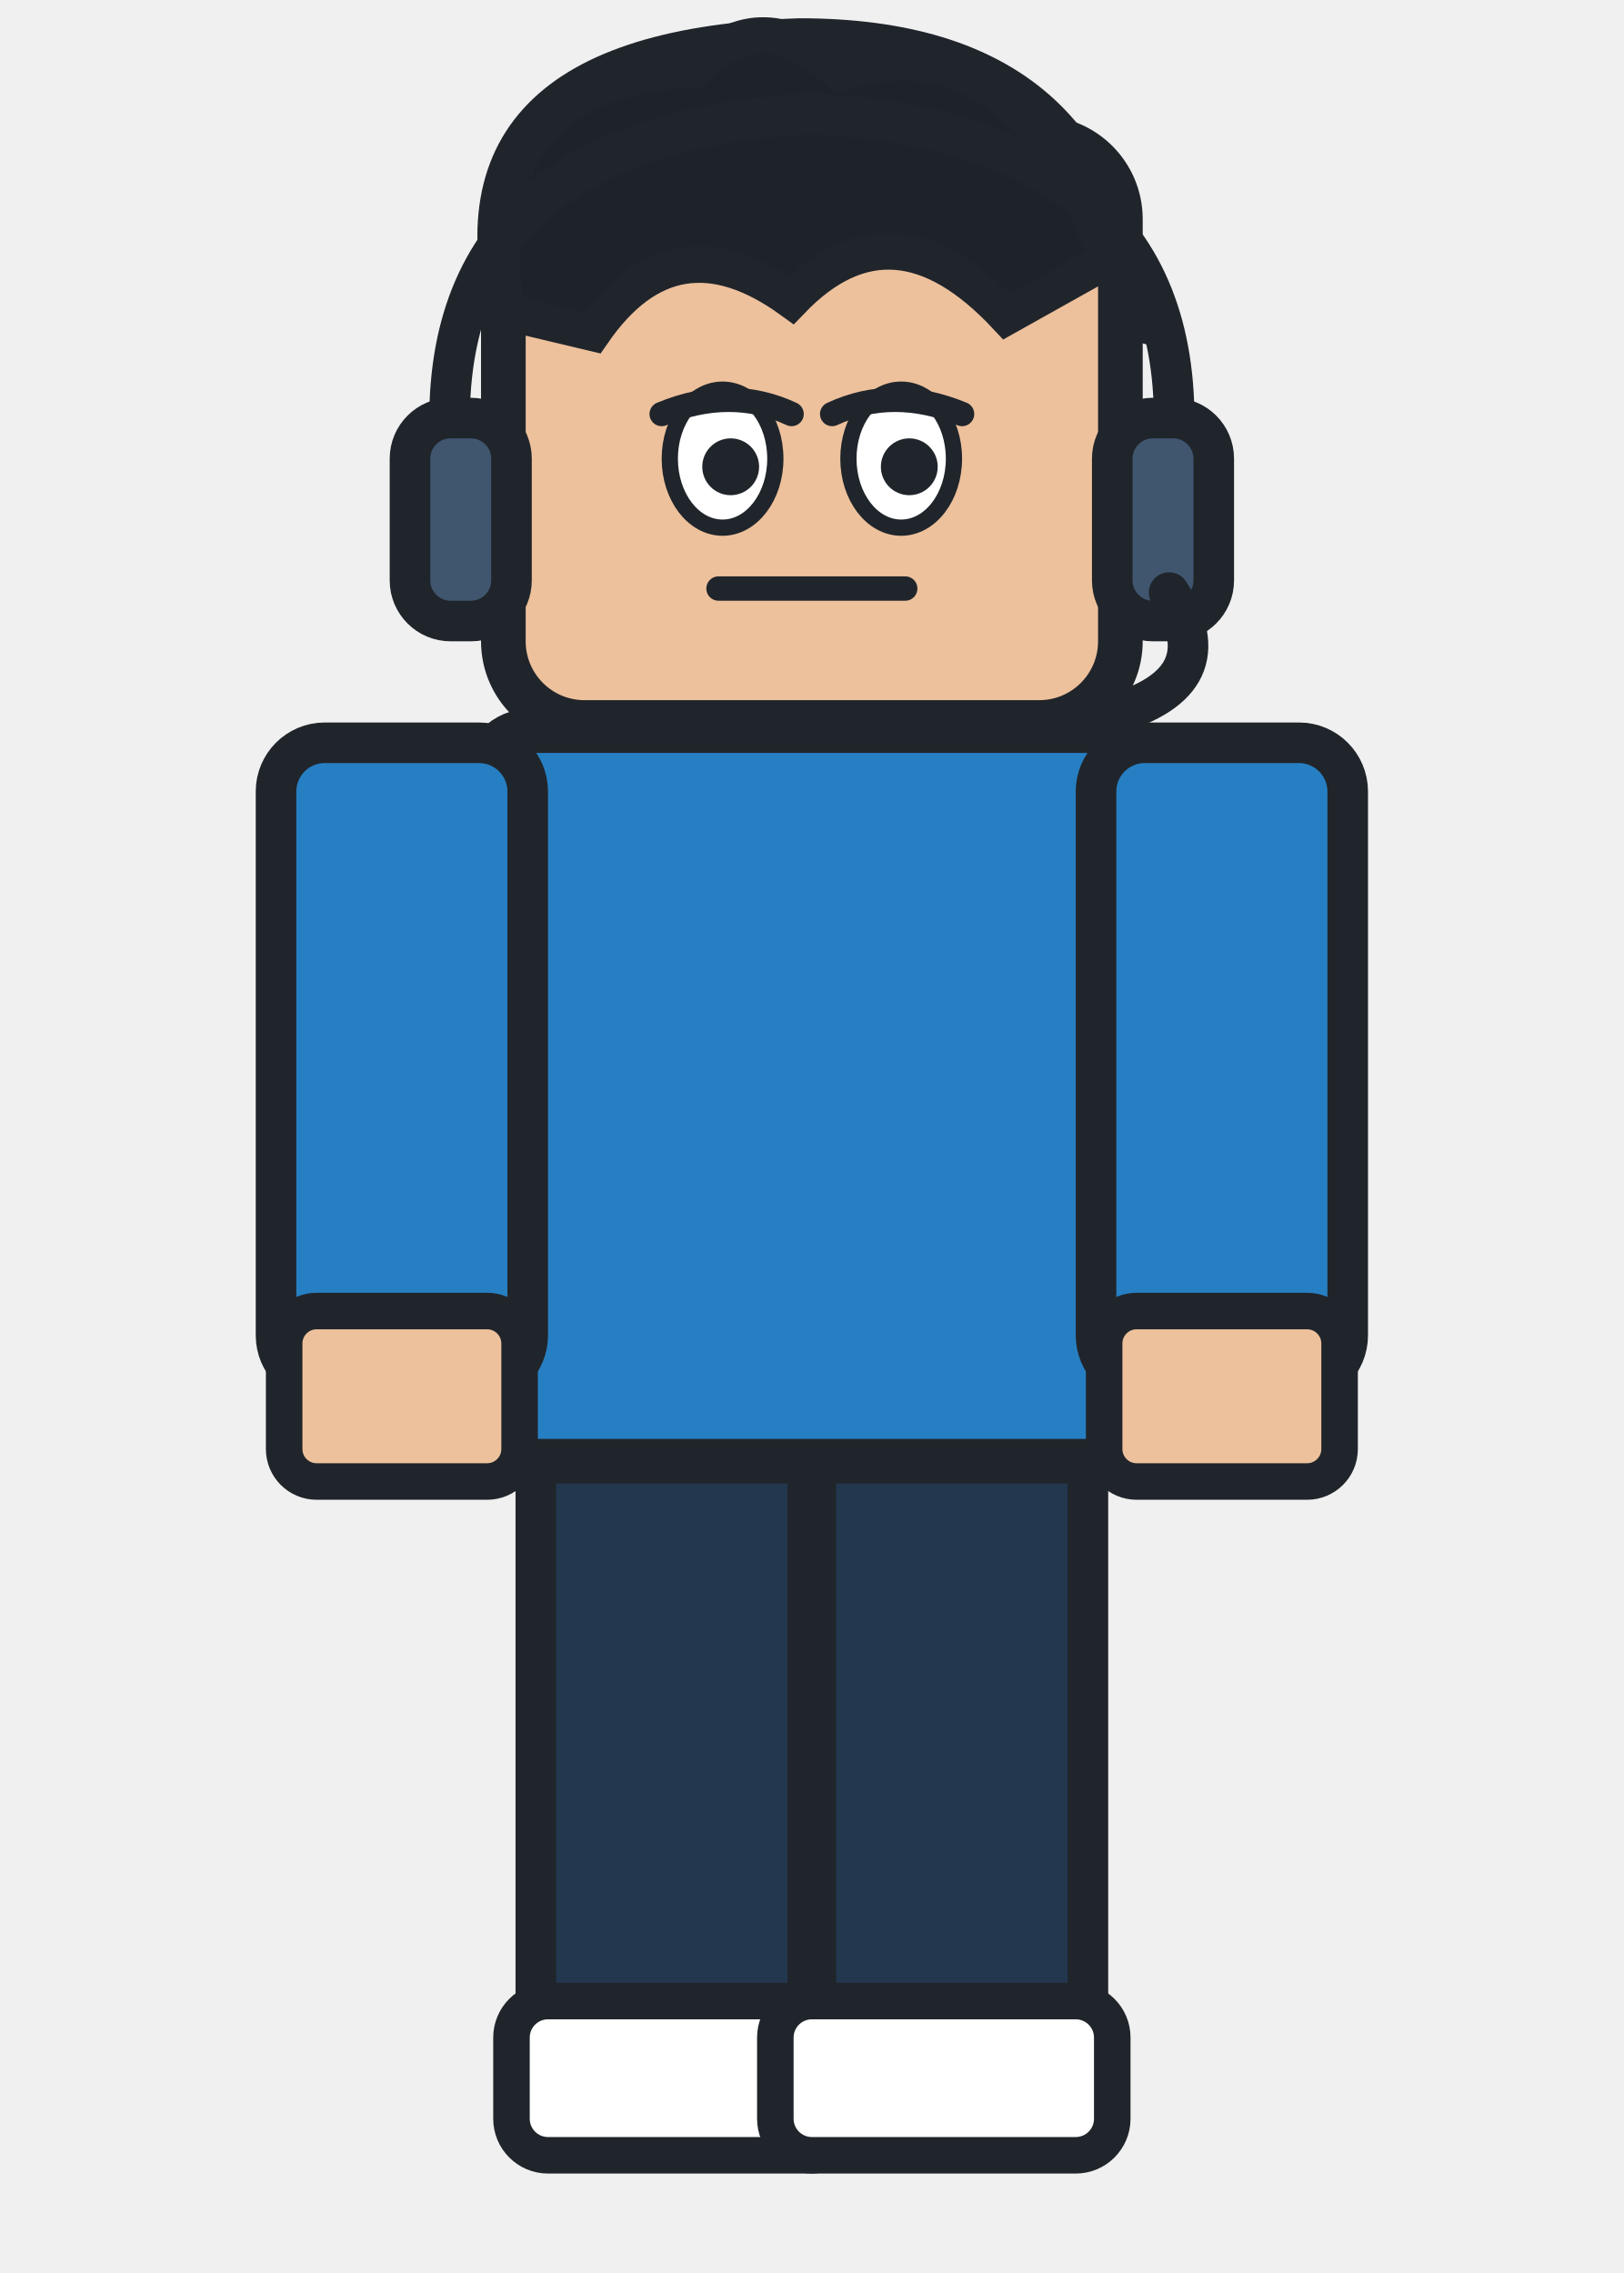
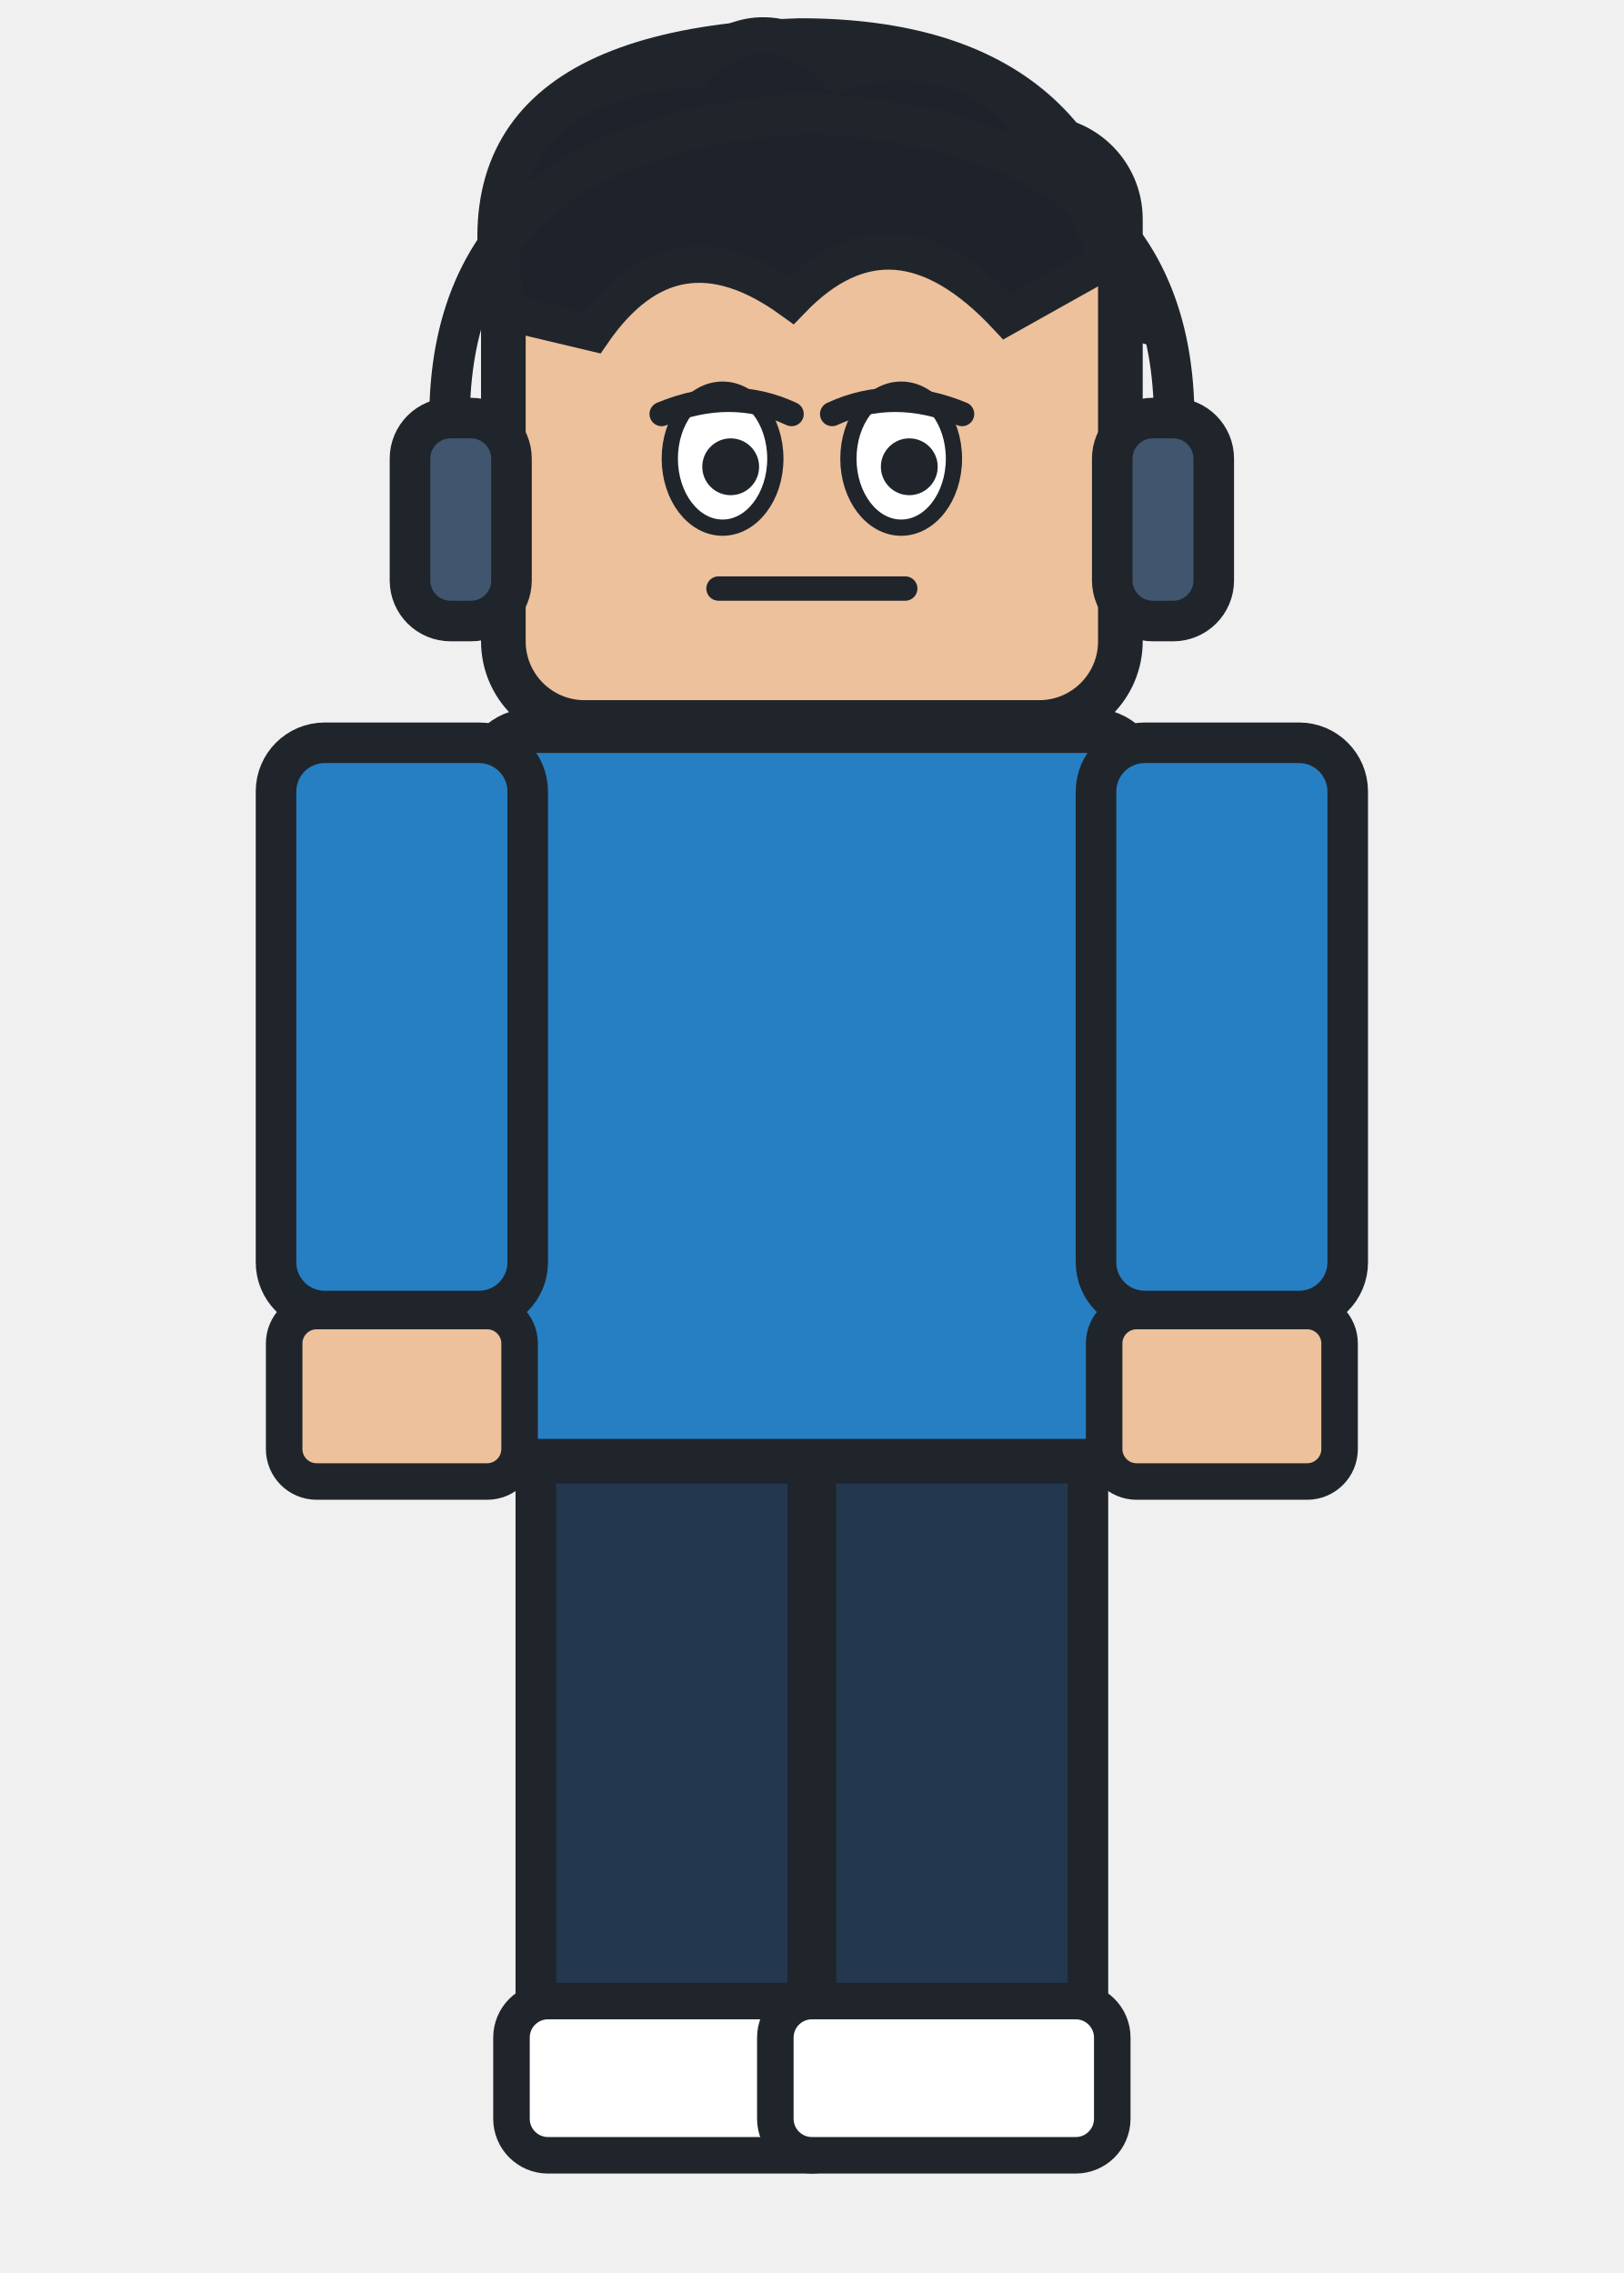
<svg xmlns="http://www.w3.org/2000/svg" viewBox="0 0 400 560" role="img" aria-label="Tech/IA — Tecnologia e IA">
  <g id="character-rig">
    <g id="leg-left">
      <rect x="132" y="346" width="67" height="155" rx="8" fill="#23374F" stroke="#20252B" stroke-width="10" />
-       <rect x="126" y="493" width="83" height="38" rx="9" fill="#FFFFFF" stroke="#20252B" stroke-width="9" />
+       <rect x="126" y="493" width="83" height="38" rx="9" fill="#FFF" stroke="#20252B" stroke-width="9" />
    </g>
    <g id="leg-right">
      <rect x="201" y="346" width="67" height="155" rx="8" fill="#23374F" stroke="#20252B" stroke-width="10" />
-       <rect x="191" y="493" width="83" height="38" rx="9" fill="#FFFFFF" stroke="#20252B" stroke-width="9" />
+       <rect x="191" y="493" width="83" height="38" rx="9" fill="#FFF" stroke="#20252B" stroke-width="9" />
    </g>
    <g id="torso">
      <rect x="171" y="150" width="58" height="45" rx="6" fill="#EDC19C" stroke="#20252B" stroke-width="8" />
      <rect x="119" y="180" width="162" height="180" rx="12" fill="#277FC3" stroke="#20252B" stroke-width="11" />
    </g>
    <g id="arm-left">
-       <rect x="68" y="183" width="62" height="158" rx="12" fill="#277FC3" stroke="#20252B" stroke-width="10" />
+       <rect x="68" y="183" width="62" height="140" rx="12" fill="#277FC3" stroke="#20252B" stroke-width="10" />
      <rect x="70" y="323" width="58" height="42" rx="8" fill="#EDC19C" stroke="#20252B" stroke-width="9" />
    </g>
    <g id="arm-right">
-       <rect x="270" y="183" width="62" height="158" rx="12" fill="#277FC3" stroke="#20252B" stroke-width="10" />
+       <rect x="270" y="183" width="62" height="140" rx="12" fill="#277FC3" stroke="#20252B" stroke-width="10" />
      <rect x="272" y="323" width="58" height="42" rx="8" fill="#EDC19C" stroke="#20252B" stroke-width="9" />
    </g>
    <g id="head">
-       <path id="hair-back" d="M126 82 Q105 12 197 9 Q273 9 278 79 L252 72 L150 76Z" fill="#1E232B" stroke="#20252B" stroke-width="9" />
+       <path d="M126 82 Q105 12 197 9 Q273 9 278 79 L252 72 L150 76Z" fill="#1E232B" stroke="#20252B" stroke-width="9" />
      <rect x="124" y="34" width="152" height="144" rx="20" fill="#EDC19C" stroke="#20252B" stroke-width="11" />
      <g id="face">
        <g class="face-expression" data-expression="neutral" style="display:inline">
-           <ellipse cx="178" cy="113" rx="13" ry="17" fill="#FFFFFF" stroke="#20252B" stroke-width="4" />
-           <ellipse cx="222" cy="113" rx="13" ry="17" fill="#FFFFFF" stroke="#20252B" stroke-width="4" />
+           <ellipse cx="178" cy="113" rx="13" ry="17" fill="#fff" stroke="#20252B" stroke-width="4" />
+           <ellipse cx="222" cy="113" rx="13" ry="17" fill="#fff" stroke="#20252B" stroke-width="4" />
          <circle cx="180" cy="115" r="7" fill="#20252B" />
          <circle cx="224" cy="115" r="7" fill="#20252B" />
          <path d="M163 102 Q180 95 195 102 M205 102 Q220 95 237 102" fill="none" stroke="#20252B" stroke-width="6" stroke-linecap="round" />
          <path d="M177 145 Q200 145 223 145" fill="none" stroke="#20252B" stroke-width="6" stroke-linecap="round" stroke-linejoin="round" />
        </g>
        <g class="face-expression" data-expression="happy" style="display:none">
-           <ellipse cx="178" cy="113" rx="13" ry="17" fill="#FFFFFF" stroke="#20252B" stroke-width="4" />
-           <ellipse cx="222" cy="113" rx="13" ry="17" fill="#FFFFFF" stroke="#20252B" stroke-width="4" />
+           <ellipse cx="178" cy="113" rx="13" ry="17" fill="#fff" stroke="#20252B" stroke-width="4" />
+           <ellipse cx="222" cy="113" rx="13" ry="17" fill="#fff" stroke="#20252B" stroke-width="4" />
          <circle cx="180" cy="115" r="7" fill="#20252B" />
          <circle cx="224" cy="115" r="7" fill="#20252B" />
          <path d="M163 100 Q180 87 195 100 M205 100 Q220 87 237 100" fill="none" stroke="#20252B" stroke-width="6" stroke-linecap="round" />
          <path d="M168 137 Q200 168 232 137" fill="none" stroke="#20252B" stroke-width="6" stroke-linecap="round" stroke-linejoin="round" />
        </g>
        <g class="face-expression" data-expression="excited" style="display:none">
-           <ellipse cx="178" cy="113" rx="13" ry="17" fill="#FFFFFF" stroke="#20252B" stroke-width="4" />
-           <ellipse cx="222" cy="113" rx="13" ry="17" fill="#FFFFFF" stroke="#20252B" stroke-width="4" />
+           <ellipse cx="178" cy="113" rx="13" ry="17" fill="#fff" stroke="#20252B" stroke-width="4" />
+           <ellipse cx="222" cy="113" rx="13" ry="17" fill="#fff" stroke="#20252B" stroke-width="4" />
          <circle cx="180" cy="115" r="7" fill="#20252B" />
          <circle cx="224" cy="115" r="7" fill="#20252B" />
          <path d="M163 97 Q180 82 195 97 M205 97 Q220 82 237 97" fill="none" stroke="#20252B" stroke-width="6" stroke-linecap="round" />
-           <path d="M167 133 Q200 174 233 133" fill="#59252B" stroke="#20252B" stroke-width="5" />
-           <path d="M183 145 Q200 152 217 145" fill="none" stroke="#F4A6A8" stroke-width="5" />
+           <path d="M167 133 Q200 174 233 133" fill="#59252B" stroke="#20252B" stroke-width="6" stroke-linecap="round" stroke-linejoin="round" />
        </g>
        <g class="face-expression" data-expression="surprised" style="display:none">
-           <ellipse cx="178" cy="113" rx="13" ry="17" fill="#FFFFFF" stroke="#20252B" stroke-width="4" />
-           <ellipse cx="222" cy="113" rx="13" ry="17" fill="#FFFFFF" stroke="#20252B" stroke-width="4" />
+           <ellipse cx="178" cy="113" rx="13" ry="17" fill="#fff" stroke="#20252B" stroke-width="4" />
+           <ellipse cx="222" cy="113" rx="13" ry="17" fill="#fff" stroke="#20252B" stroke-width="4" />
          <circle cx="180" cy="115" r="7" fill="#20252B" />
          <circle cx="224" cy="115" r="7" fill="#20252B" />
          <path d="M163 99 Q180 95 195 99 M205 99 Q220 95 237 99" fill="none" stroke="#20252B" stroke-width="6" stroke-linecap="round" />
          <ellipse cx="200" cy="145" rx="13" ry="18" fill="#59252B" stroke="#20252B" stroke-width="5" />
        </g>
        <g class="face-expression" data-expression="pondering" style="display:none">
-           <ellipse cx="178" cy="113" rx="13" ry="17" fill="#FFFFFF" stroke="#20252B" stroke-width="4" />
-           <ellipse cx="222" cy="113" rx="13" ry="17" fill="#FFFFFF" stroke="#20252B" stroke-width="4" />
+           <ellipse cx="178" cy="113" rx="13" ry="17" fill="#fff" stroke="#20252B" stroke-width="4" />
+           <ellipse cx="222" cy="113" rx="13" ry="17" fill="#fff" stroke="#20252B" stroke-width="4" />
          <circle cx="180" cy="115" r="7" fill="#20252B" />
          <circle cx="224" cy="115" r="7" fill="#20252B" />
          <path d="M163 104 Q180 112 195 104 M205 104 Q220 94 237 104" fill="none" stroke="#20252B" stroke-width="6" stroke-linecap="round" />
          <path d="M179 146 Q200 138 221 146" fill="none" stroke="#20252B" stroke-width="6" stroke-linecap="round" stroke-linejoin="round" />
        </g>
        <g class="face-expression" data-expression="worried" style="display:none">
-           <ellipse cx="178" cy="113" rx="13" ry="17" fill="#FFFFFF" stroke="#20252B" stroke-width="4" />
-           <ellipse cx="222" cy="113" rx="13" ry="17" fill="#FFFFFF" stroke="#20252B" stroke-width="4" />
+           <ellipse cx="178" cy="113" rx="13" ry="17" fill="#fff" stroke="#20252B" stroke-width="4" />
+           <ellipse cx="222" cy="113" rx="13" ry="17" fill="#fff" stroke="#20252B" stroke-width="4" />
          <circle cx="180" cy="115" r="7" fill="#20252B" />
          <circle cx="224" cy="115" r="7" fill="#20252B" />
          <path d="M163 108 Q180 88 195 104 M205 104 Q220 88 237 108" fill="none" stroke="#20252B" stroke-width="6" stroke-linecap="round" />
          <path d="M176 153 Q200 132 224 153" fill="none" stroke="#20252B" stroke-width="6" stroke-linecap="round" stroke-linejoin="round" />
        </g>
        <g class="face-expression" data-expression="sad" style="display:none">
-           <ellipse cx="178" cy="113" rx="13" ry="17" fill="#FFFFFF" stroke="#20252B" stroke-width="4" />
-           <ellipse cx="222" cy="113" rx="13" ry="17" fill="#FFFFFF" stroke="#20252B" stroke-width="4" />
+           <ellipse cx="178" cy="113" rx="13" ry="17" fill="#fff" stroke="#20252B" stroke-width="4" />
+           <ellipse cx="222" cy="113" rx="13" ry="17" fill="#fff" stroke="#20252B" stroke-width="4" />
          <circle cx="180" cy="115" r="7" fill="#20252B" />
          <circle cx="224" cy="115" r="7" fill="#20252B" />
          <path d="M163 108 Q180 98 195 110 M205 110 Q220 98 237 108" fill="none" stroke="#20252B" stroke-width="6" stroke-linecap="round" />
          <path d="M173 158 Q200 133 227 158" fill="none" stroke="#20252B" stroke-width="6" stroke-linecap="round" stroke-linejoin="round" />
        </g>
        <g class="face-expression" data-expression="angry" style="display:none">
-           <ellipse cx="178" cy="113" rx="13" ry="17" fill="#FFFFFF" stroke="#20252B" stroke-width="4" />
-           <ellipse cx="222" cy="113" rx="13" ry="17" fill="#FFFFFF" stroke="#20252B" stroke-width="4" />
+           <ellipse cx="178" cy="113" rx="13" ry="17" fill="#fff" stroke="#20252B" stroke-width="4" />
+           <ellipse cx="222" cy="113" rx="13" ry="17" fill="#fff" stroke="#20252B" stroke-width="4" />
          <circle cx="180" cy="115" r="7" fill="#20252B" />
          <circle cx="224" cy="115" r="7" fill="#20252B" />
          <path d="M163 109 L195 98 M205 98 L237 109" fill="none" stroke="#20252B" stroke-width="6" stroke-linecap="round" />
          <path d="M176 151 Q200 160 224 151" fill="none" stroke="#20252B" stroke-width="6" stroke-linecap="round" stroke-linejoin="round" />
        </g>
        <g class="face-expression" data-expression="confident" style="display:none">
-           <ellipse cx="178" cy="113" rx="13" ry="17" fill="#FFFFFF" stroke="#20252B" stroke-width="4" />
-           <ellipse cx="222" cy="113" rx="13" ry="17" fill="#FFFFFF" stroke="#20252B" stroke-width="4" />
+           <ellipse cx="178" cy="113" rx="13" ry="17" fill="#fff" stroke="#20252B" stroke-width="4" />
+           <ellipse cx="222" cy="113" rx="13" ry="17" fill="#fff" stroke="#20252B" stroke-width="4" />
          <circle cx="180" cy="115" r="7" fill="#20252B" />
          <circle cx="224" cy="115" r="7" fill="#20252B" />
          <path d="M163 99 Q180 92 195 99 M205 99 Q220 92 237 99" fill="none" stroke="#20252B" stroke-width="6" stroke-linecap="round" />
          <path d="M174 143 Q200 157 226 143" fill="none" stroke="#20252B" stroke-width="6" stroke-linecap="round" stroke-linejoin="round" />
        </g>
        <g class="face-expression" data-expression="idea" style="display:none">
-           <ellipse cx="178" cy="113" rx="13" ry="17" fill="#FFFFFF" stroke="#20252B" stroke-width="4" />
-           <ellipse cx="222" cy="113" rx="13" ry="17" fill="#FFFFFF" stroke="#20252B" stroke-width="4" />
+           <ellipse cx="178" cy="113" rx="13" ry="17" fill="#fff" stroke="#20252B" stroke-width="4" />
+           <ellipse cx="222" cy="113" rx="13" ry="17" fill="#fff" stroke="#20252B" stroke-width="4" />
          <circle cx="180" cy="115" r="7" fill="#20252B" />
          <circle cx="224" cy="115" r="7" fill="#20252B" />
          <path d="M163 102 Q180 94 195 102 M205 102 Q220 94 237 102" fill="none" stroke="#20252B" stroke-width="6" stroke-linecap="round" />
          <path d="M174 141 Q200 158 226 141" fill="none" stroke="#20252B" stroke-width="6" stroke-linecap="round" stroke-linejoin="round" />
        </g>
      </g>
      <path d="M125 77 Q115 20 171 17 Q188 0 207 18 Q250 4 273 64 L248 78 Q220 48 195 74 Q166 53 146 82Z" fill="#1E232B" stroke="#20252B" stroke-width="9" />
      <g id="headset" fill="none" stroke="#20252B" stroke-width="10">
        <path d="M111 111 Q106 33 200 28 Q294 33 289 111" />
        <rect x="101" y="103" width="25" height="50" rx="10" fill="#3F566E" />
        <rect x="274" y="103" width="25" height="50" rx="10" fill="#3F566E" />
-         <path d="M288 146 Q302 168 274 176" stroke-linecap="round" />
      </g>
    </g>
  </g>
</svg>
